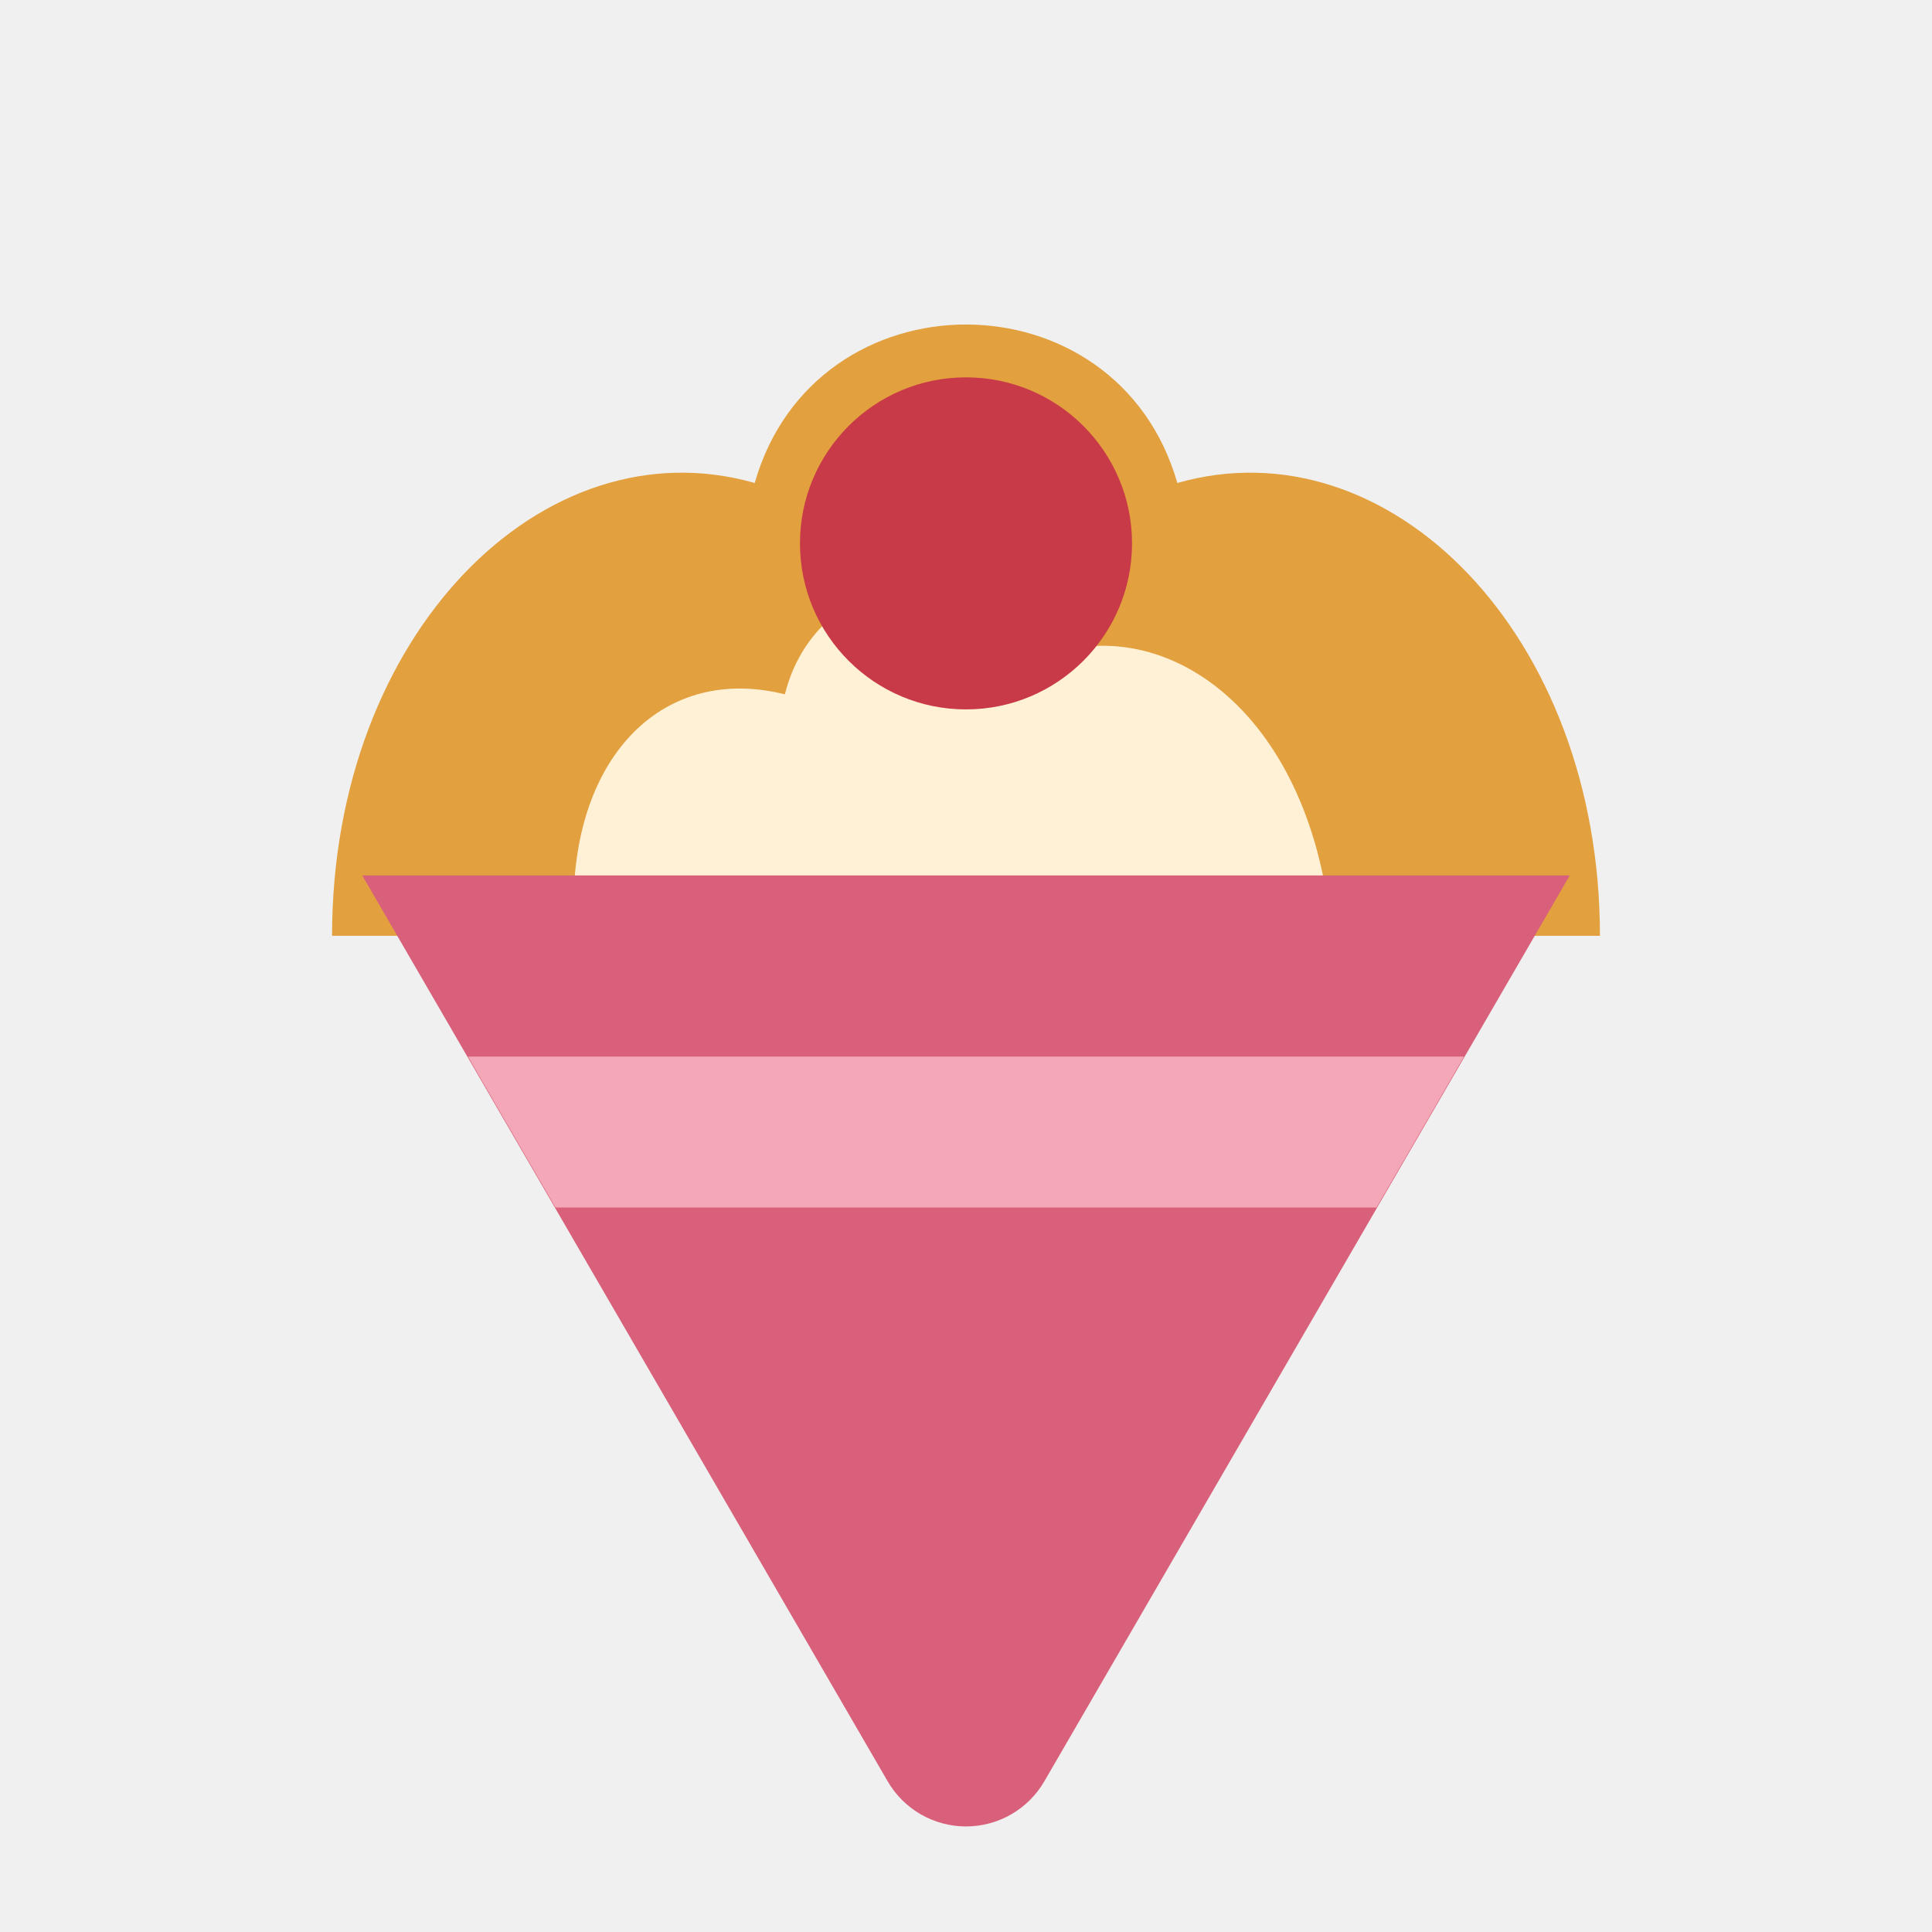
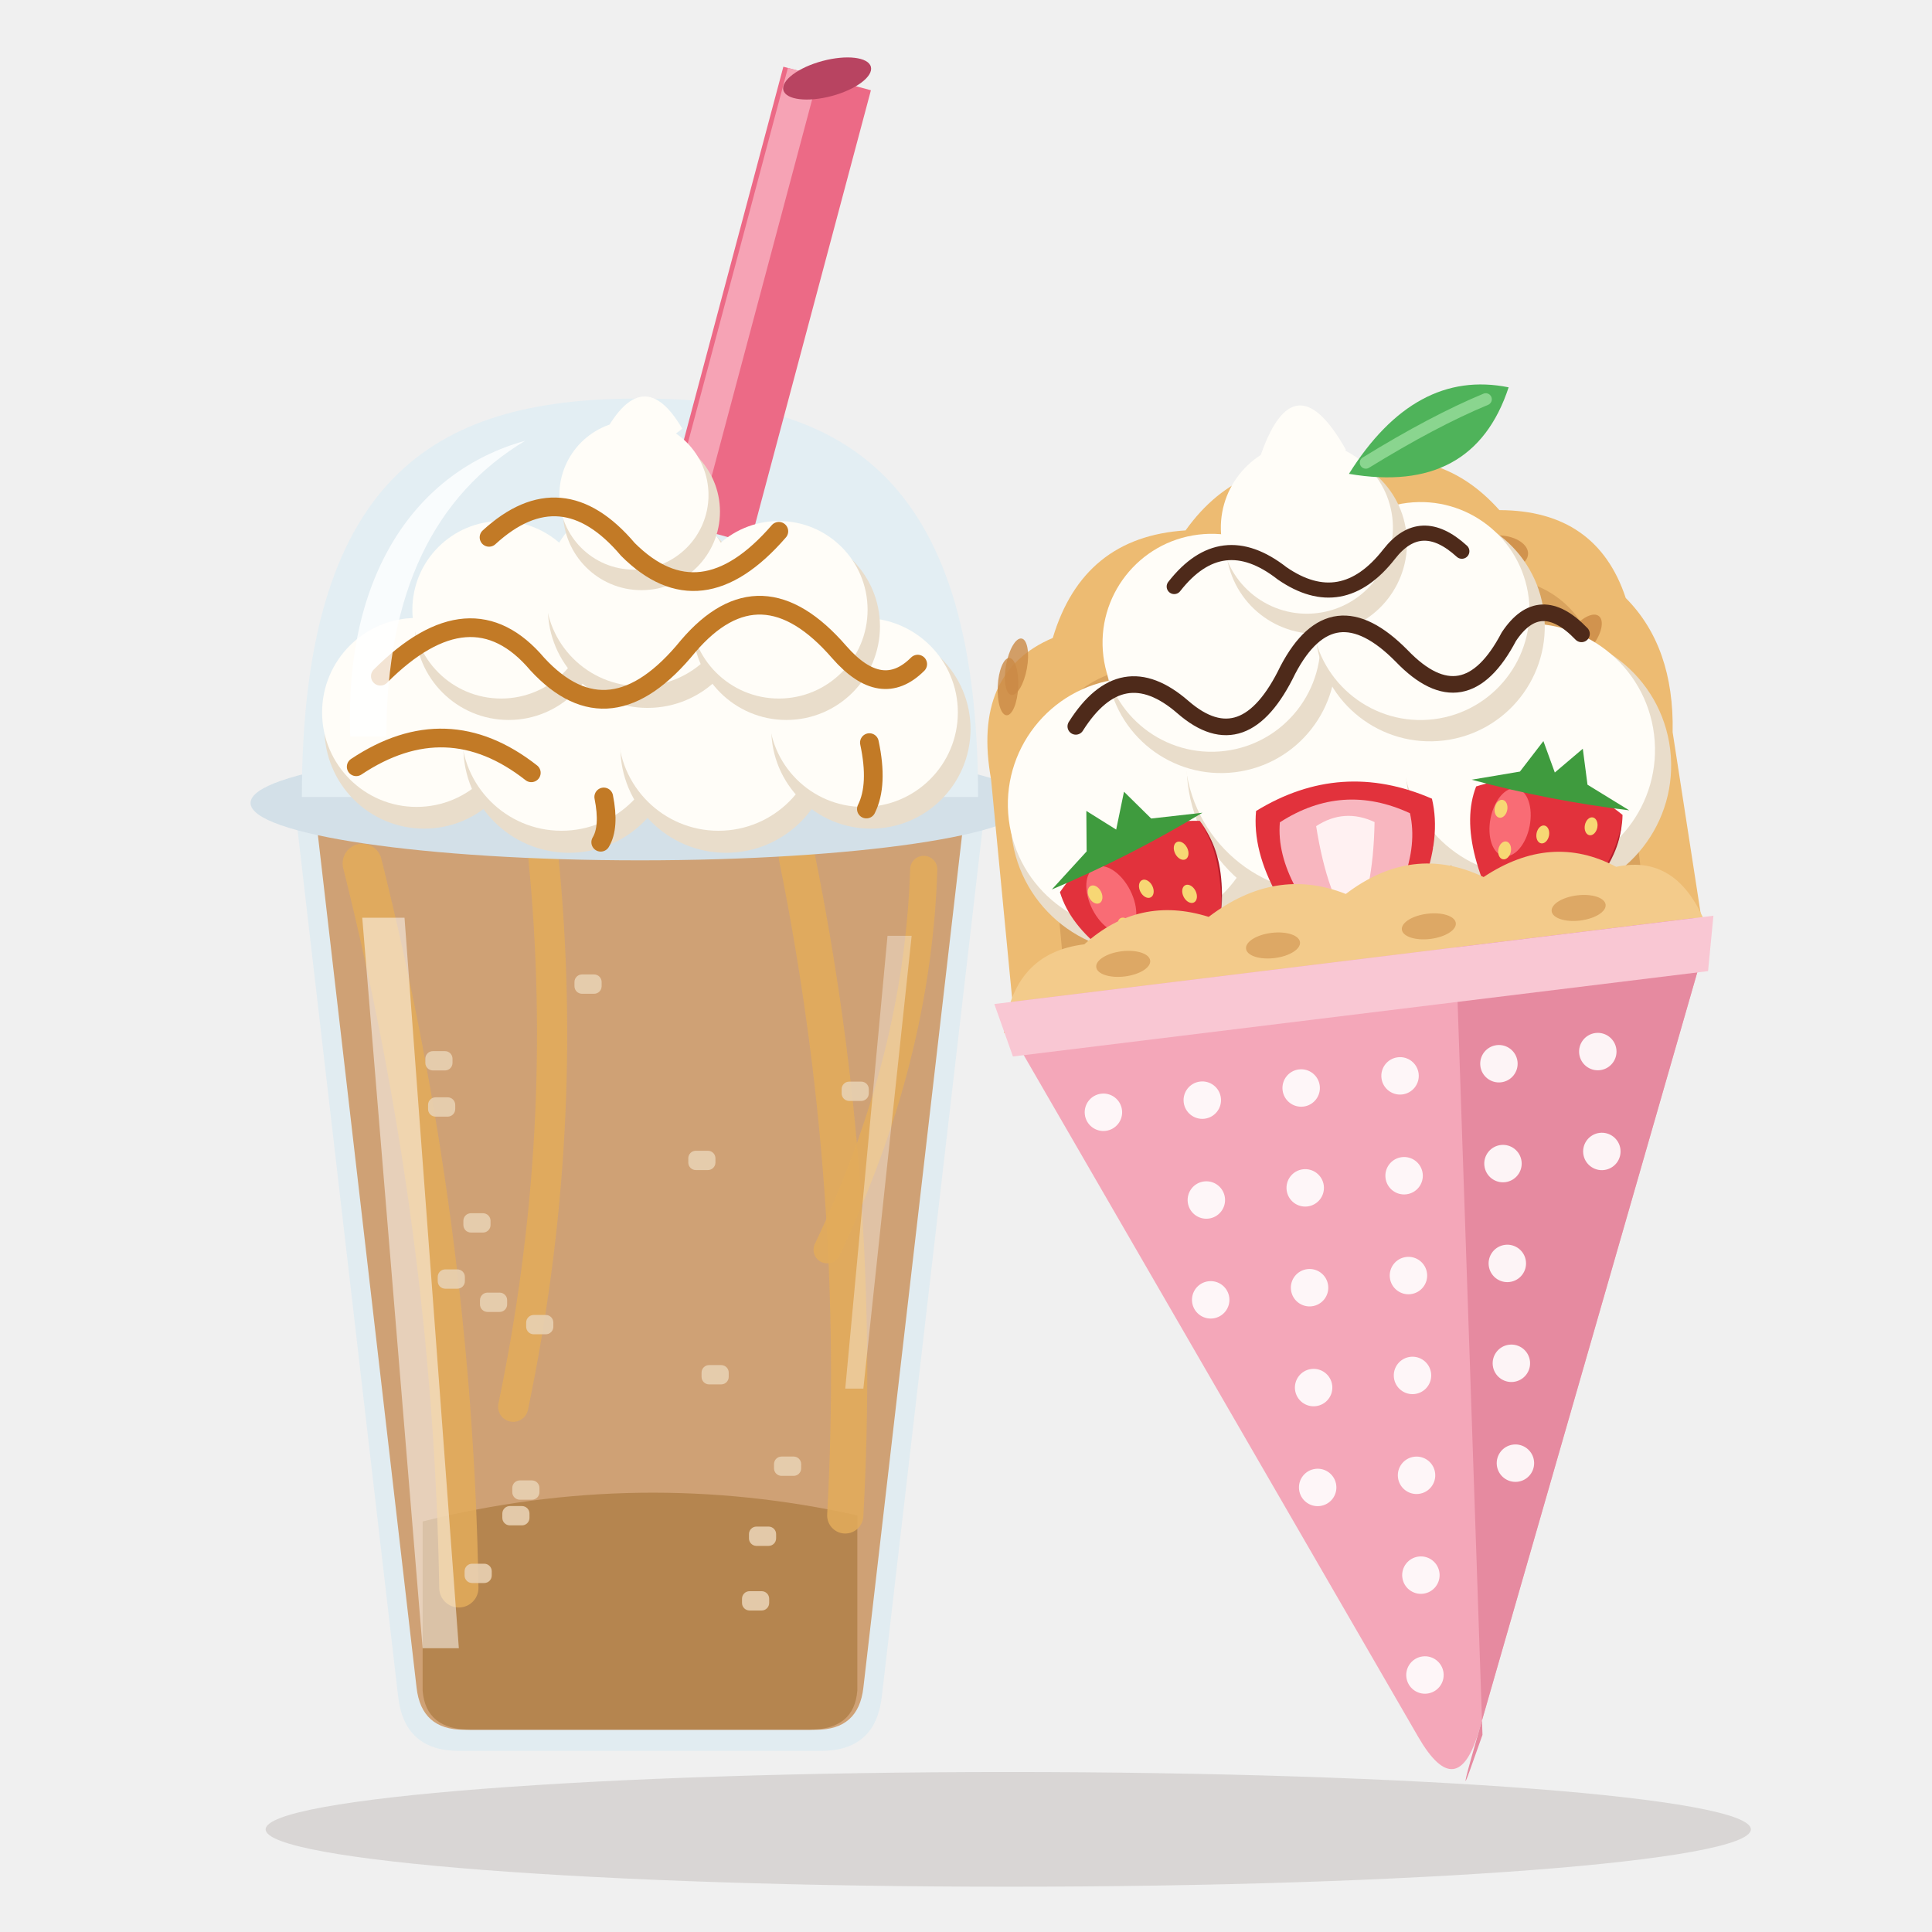
<svg xmlns="http://www.w3.org/2000/svg" viewBox="0 0 64 64">
-   <path fill="#e2a03f" d="M11 31c0-10 7-17 14-15 2-7 12-7 14 0 7-2 14 5 14 15Z" />
-   <path fill="#fff1d6" d="M19 30c0-5 3-8 7-7 1-4 6-5 8-1 4-2 9 1 10 8Z" />
-   <circle cx="32" cy="18" r="5.5" fill="#c93a48" />
-   <path fill="#d9607a" d="M12 29h40L34.6 59a3 3 0 0 1-5.2 0Z" />
-   <path fill="#f3a7b7" d="M15.5 35h33l-2.9 5H18.4Z" />
+   <ellipse cx="33.4" cy="60.6" rx="24.6" ry="1.9" fill="#3A2A20" opacity=".13" />
+   <path fill="#E1ECF1" d="M9.8 27L32.6 27Q32.6 27 32.6 27L29.21 56.21Q29 58 27.2 58L15.2 58Q13.4 58 13.19 56.21L9.8 27Q9.8 27 9.8 27Z" />
+   <path fill="#CFA175" d="M10.5 27.4L31.9 27.4Q31.9 27.4 31.9 27.4L28.6 55.91Q28.44 57.3 27.04 57.3L15.36 57.3Q13.96 57.3 13.8 55.91L10.5 27.4Q10.5 27.4 10.5 27.4Z" />
+   <path fill="#B5854F" d="M14 50.4Q21.2 48.6 28.4 50.2L28.4 56Q28.3 57.3 26.8 57.3H15.6Q14.1 57.3 14 56Z" />
+   <path fill="none" stroke="#E3AC5A" stroke-width="1.3" stroke-linecap="round" stroke-linejoin="round" d="M12 28.6Q15 40.6 15.2 52.6" opacity=".85" />
+   <path fill="none" stroke="#E3AC5A" stroke-width="1" stroke-linecap="round" stroke-linejoin="round" d="M18 28.4Q18.9 37.5 17 46.6" opacity=".85" />
+   <path fill="none" stroke="#E3AC5A" stroke-width="1.2" stroke-linecap="round" stroke-linejoin="round" d="M26.4 28.4Q28.6 39.3 28 50.2" opacity=".85" />
+   <path fill="none" stroke="#E3AC5A" stroke-width=".9" stroke-linecap="round" stroke-linejoin="round" d="M30.6 28.8Q30.4 35.1 27.4 41.4" opacity=".85" />
+   <rect x="14.18" y="36.35" width=".9" height=".64" rx=".25" fill="#E8D0B2" opacity=".9" />
+   <rect x="15.35" y="40.19" width=".9" height=".64" rx=".25" fill="#E8D0B2" opacity=".9" />
+   <rect x="19.03" y="32.28" width=".9" height=".64" rx=".25" fill="#E8D0B2" opacity=".9" />
+   <rect x="24.58" y="52.71" width=".9" height=".64" rx=".25" fill="#E8D0B2" opacity=".9" />
+   <rect x="16.97" y="49.04" width=".9" height=".64" rx=".25" fill="#E8D0B2" opacity=".9" />
+   <rect x="17.43" y="43.56" width=".9" height=".64" rx=".25" fill="#E8D0B2" opacity=".9" />
+   <rect x="14.09" y="34.82" width=".9" height=".64" rx=".25" fill="#E8D0B2" opacity=".9" />
+   <rect x="27.88" y="35.83" width=".9" height=".64" rx=".25" fill="#E8D0B2" opacity=".9" />
+   <rect x="24.81" y="50.57" width=".9" height=".64" rx=".25" fill="#E8D0B2" opacity=".9" />
+   <rect x="16.64" y="49.89" width=".9" height=".64" rx=".25" fill="#E8D0B2" opacity=".9" />
+   <rect x="22.8" y="38.12" width=".9" height=".64" rx=".25" fill="#E8D0B2" opacity=".9" />
+   <rect x="25.64" y="48.25" width=".9" height=".64" rx=".25" fill="#E8D0B2" opacity=".9" />
+   <rect x="15.39" y="51.8" width=".9" height=".64" rx=".25" fill="#E8D0B2" opacity=".9" />
+   <rect x="23.24" y="45.22" width=".9" height=".64" rx=".25" fill="#E8D0B2" opacity=".9" />
+   <rect x="15.9" y="42.82" width=".9" height=".64" rx=".25" fill="#E8D0B2" opacity=".9" />
+   <rect x="14.5" y="42.05" width=".9" height=".64" rx=".25" fill="#E8D0B2" opacity=".9" />
+   <path fill="#FFFFFF" d="M12 30.4L13.4 30.4L15.2 54.6L14 54.6Z" opacity=".5" />
+   <path fill="#FFFFFF" d="M29.4 31L30.2 31L28.6 46L28 46Z" opacity=".35" />
+   <ellipse cx="21.2" cy="26.6" rx="12.9" ry="1.9" fill="#D3E0E8" />
+   <path fill="#E3EEF3" d="M10 26.4C10 15.4 14.8 13.2 21.2 13.2S32.4 15.4 32.4 26.4Z" />
+   <path fill="#EC6A86" d="M24.85 17.99L28.85 2.99L25.95 2.21L21.95 17.21Z" />
+   <path fill="#F6A3B5" d="M22.1 17.25L26.1 2.25L27.11 2.52L23.11 17.52Z" />
+   <ellipse cx="27.4" cy="2.6" rx="1.5" ry=".6" fill="#B84461" transform="rotate(-15 27.4 2.6)" />
+   <circle cx="14.05" cy="24.15" r="3.3" fill="#E9DDCB" />
+   <circle cx="13.8" cy="23.6" r="3.13" fill="#FFFDF8" />
+   <circle cx="18.85" cy="24.75" r="3.5" fill="#E9DDCB" />
+   <circle cx="18.6" cy="24.2" r="3.32" fill="#FFFDF8" />
+   <circle cx="24.05" cy="24.75" r="3.5" fill="#E9DDCB" />
+   <circle cx="23.8" cy="24.2" r="3.32" fill="#FFFDF8" />
+   <circle cx="28.85" cy="24.15" r="3.3" fill="#E9DDCB" />
+   <circle cx="28.6" cy="23.6" r="3.13" fill="#FFFDF8" />
+   <circle cx="16.85" cy="20.75" r="3.1" fill="#E9DDCB" />
+   <circle cx="16.6" cy="20.2" r="2.94" fill="#FFFDF8" />
+   <circle cx="21.45" cy="20.15" r="3.3" fill="#E9DDCB" />
+   <circle cx="21.2" cy="19.6" r="3.13" fill="#FFFDF8" />
+   <circle cx="26.05" cy="20.75" r="3.1" fill="#E9DDCB" />
+   <circle cx="25.8" cy="20.2" r="2.94" fill="#FFFDF8" />
+   <circle cx="21.25" cy="16.95" r="2.6" fill="#E9DDCB" />
+   <circle cx="21" cy="16.4" r="2.47" fill="#FFFDF8" />
+   <path fill="#FFFDF8" d="M19.8 14.8Q21.2 11.8 22.6 14.2Q21.4 15.2 19.8 14.8Z" />
+   <path fill="none" stroke="#C27A26" stroke-width=".62" stroke-linecap="round" stroke-linejoin="round" d="M12.6 22.4Q15.6 19.4 17.8 22Q20.2 24.6 22.8 21.4Q25.2 18.6 27.8 21.6Q29.2 23.2 30.4 22" />
+   <path fill="none" stroke="#C27A26" stroke-width=".62" stroke-linecap="round" stroke-linejoin="round" d="M16.2 17.8Q18.6 15.6 20.8 18.2Q23.2 20.6 25.8 17.6" />
+   <path fill="none" stroke="#C27A26" stroke-width=".62" stroke-linecap="round" stroke-linejoin="round" d="M11.8 25.4Q14.8 23.4 17.6 25.6" />
+   <path fill="none" stroke="#C27A26" stroke-width=".62" stroke-linecap="round" stroke-linejoin="round" d="M28.8 24.6q.3 1.4-.1 2.2" />
+   <path fill="none" stroke="#C27A26" stroke-width=".62" stroke-linecap="round" stroke-linejoin="round" d="M20 26.4q.2 1-.1 1.5" />
+   <path fill="#FFFFFF" d="M11.6 24.4C11.4 19 13.8 15.6 17.4 14.6C14.4 16.4 12.8 19.6 12.8 24.4Z" opacity=".8" />
+   <g transform="translate(44.8 31.4) rotate(-7)">
+     <path fill="#EDBB72" d="M-11.4 .6L-11.2-7Q-11.4-10.6-8.6-11.4Q-7.2-14.6-3.8-14.4Q-1.6-16.8 1.6-15.8Q4.8-16.4 6.6-13.8Q9.8-13.4 10.4-10.4Q11.8-8.6 11.4-5.8L11.6 .6Z" />
+     <path fill="#D9A35E" d="M-9.6.4L-9.4-6.4Q-9.4-9.4-6.8-10Q-5.2-12.6-2.6-12.4Q-.4-14.2 2.4-13.4Q5.2-13.6 6.4-11.6Q8.8-11 9.2-8.6Q10-7 9.8-4.8L9.8.4Z" />
+     <ellipse cx="-10.27" cy="-9.98" rx=".95" ry=".34" fill="#CB8A45" transform="rotate(99.77 -10.27 -9.98)" opacity=".8" />
+     <ellipse cx="2.43" cy="-13.67" rx=".69" ry=".52" fill="#CB8A45" transform="rotate(81.36 2.43 -13.67)" opacity=".8" />
+     <ellipse cx="4.68" cy="-12.74" rx=".62" ry=".35" fill="#CB8A45" transform="rotate(91.13 4.68 -12.74)" opacity=".8" />
+     <ellipse cx="8.82" cy="-9.28" rx=".89" ry=".43" fill="#CB8A45" transform="rotate(134.3 8.82 -9.28)" opacity=".8" />
+     <ellipse cx="-1.63" cy="-13.3" rx=".63" ry=".38" fill="#CB8A45" transform="rotate(50.61 -1.63 -13.3)" opacity=".8" />
+     <ellipse cx="6.44" cy="-12.4" rx=".94" ry=".57" fill="#CB8A45" transform="rotate(9.86 6.44 -12.4)" opacity=".8" />
+     <ellipse cx="-9.91" cy="-10.6" rx=".95" ry=".35" fill="#CB8A45" transform="rotate(107.43 -9.91 -10.6)" opacity=".8" />
+     <circle cx="-6.35" cy="-5.05" r="4.4" fill="#E9DDCB" />
+     <circle cx="-6.6" cy="-5.6" r="4.18" fill="#FFFDF8" />
+     <circle cx=".25" cy="-6.05" r="5" fill="#E9DDCB" />
+     <circle cx="0" cy="-6.6" r="4.75" fill="#FFFDF8" />
+     <circle cx="6.85" cy="-5.25" r="4.4" fill="#E9DDCB" />
+     <circle cx="6.6" cy="-5.8" r="4.18" fill="#FFFDF8" />
+     <circle cx="-3.15" cy="-10.05" r="3.8" fill="#E9DDCB" />
+     <circle cx="-3.4" cy="-10.6" r="3.61" fill="#FFFDF8" />
+     <circle cx="3.85" cy="-10.25" r="3.8" fill="#E9DDCB" />
+     <circle cx="3.6" cy="-10.8" r="3.61" fill="#FFFDF8" />
+     <circle cx=".45" cy="-13.45" r="3" fill="#E9DDCB" />
+     <circle cx=".2" cy="-14" r="2.85" fill="#FFFDF8" />
+     <path fill="#FFFDF8" d="M-1.2-16.2Q.4-19.8 1.8-16.4Q.4-15.4-1.2-16.2Z" />
+     <path fill="none" stroke="#4E2A1A" stroke-width=".55" stroke-linecap="round" stroke-linejoin="round" d="M-8.2-8.4Q-6.4-10.6-4.6-8.6Q-2.8-6.6-1-9.4Q.8-12 2.8-9.4Q4.6-7 6.4-9.6Q7.6-11 8.8-9.4" />
+     <path fill="none" stroke="#4E2A1A" stroke-width=".5" stroke-linecap="round" stroke-linejoin="round" d="M-4.4-12.6Q-2.6-14.4-.8-12.6Q1-11 2.8-12.8Q4-14 5.2-12.6" />
+     <path fill="#4FB35A" d="M1.8-15.6Q4.4-18.8 7.4-17.8Q5.8-14.4 1.8-15.6Z" />
+     <path fill="none" stroke="#8AD58F" stroke-width=".4" stroke-linecap="round" stroke-linejoin="round" d="M2.4-15.9Q4.8-17 6.6-17.5" />
+     <path fill="#E2323C" d="M-9 -4Q-6.4 -5.4 -3.8 -4Q-3.4 -1.8 -6.4 1.4Q-9.4 -1.8 -9 -4Z" transform="rotate(-20 -6.4 -2.4)" />
+     <path fill="#B51F2C" d="M-5.8 1Q-3.6 -2 -3.8 -3.8Q-3.4 -1.8 -6.4 1.4Z" transform="rotate(-20 -6.4 -2.4)" />
+     <ellipse cx="-7.6" cy="-3" rx=".7" ry="1.2" fill="#FF7B83" opacity=".8" transform="rotate(-20 -6.4 -2.4)" />
+     <ellipse cx="-7.6" cy="-2" rx=".22" ry=".32" fill="#F7D774" transform="rotate(-20 -6.4 -2.4)" />
+     <ellipse cx="-6.4" cy="-2.8" rx=".22" ry=".32" fill="#F7D774" transform="rotate(-20 -6.4 -2.4)" />
+     <ellipse cx="-5.2" cy="-2" rx=".22" ry=".32" fill="#F7D774" transform="rotate(-20 -6.4 -2.4)" />
+     <ellipse cx="-7" cy="-.8" rx=".22" ry=".32" fill="#F7D774" transform="rotate(-20 -6.4 -2.4)" />
+     <ellipse cx="-5.8" cy="-.8" rx=".22" ry=".32" fill="#F7D774" transform="rotate(-20 -6.4 -2.4)" />
+     <ellipse cx="-6.4" cy=".2" rx=".22" ry=".32" fill="#F7D774" transform="rotate(-20 -6.4 -2.4)" />
+     <ellipse cx="-8" cy="-3.4" rx=".22" ry=".32" fill="#F7D774" transform="rotate(-20 -6.4 -2.4)" />
+     <ellipse cx="-4.8" cy="-3.4" rx=".22" ry=".32" fill="#F7D774" transform="rotate(-20 -6.4 -2.4)" />
+     <path fill="#3F9B3E" d="M-9.2 -4.2L-7.6 -4.8L-7 -6L-6.4 -5L-5.6 -6L-5.2 -4.8L-3.6 -4.2Q-6.4 -4 -9.2 -4.2Z" transform="rotate(-20 -6.4 -2.4)" />
+     <path fill="#E2323C" d="M-2.72 -4.74Q.2 -6.26 3.12 -4.74Q3.55 -2.15 .2 1.52Q-3.15 -2.15 -2.72 -4.74Z" transform="rotate(3 .2 -2.8)" />
+     <path fill="#F8B6BF" d="M-1.96 -4.31Q.2 -5.5 2.36 -4.31Q2.68 -2.26 .2 .44Q-2.28 -2.26 -1.96 -4.31Z" transform="rotate(3 .2 -2.8)" />
+     <path fill="#FFF1F2" d="M-.77 -4.1Q.2 -4.64 1.17 -4.1Q.96 -1.72 .2 -.64Q-.56 -1.72 -.77 -4.1Z" transform="rotate(3 .2 -2.8)" />
+     <path fill="#E2323C" d="M4.13 -4.12Q6.6 -5.45 9.07 -4.12Q9.45 -2.03 6.6 1.01Q3.75 -2.03 4.13 -4.12Z" transform="rotate(18 6.6 -2.6)" />
+     <path fill="#B51F2C" d="M7.17 .63Q9.26 -2.22 9.07 -3.93Q9.45 -2.03 6.6 1.01Z" transform="rotate(18 6.6 -2.6)" />
+     <ellipse cx="5.46" cy="-3.17" rx=".66" ry="1.14" fill="#FF7B83" opacity=".8" transform="rotate(18 6.6 -2.6)" />
+     <ellipse cx="5.46" cy="-2.22" rx=".21" ry=".3" fill="#F7D774" transform="rotate(18 6.6 -2.6)" />
+     <ellipse cx="6.6" cy="-2.98" rx=".21" ry=".3" fill="#F7D774" transform="rotate(18 6.6 -2.6)" />
+     <ellipse cx="7.74" cy="-2.22" rx=".21" ry=".3" fill="#F7D774" transform="rotate(18 6.6 -2.6)" />
+     <ellipse cx="6.03" cy="-1.08" rx=".21" ry=".3" fill="#F7D774" transform="rotate(18 6.6 -2.6)" />
+     <ellipse cx="7.17" cy="-1.08" rx=".21" ry=".3" fill="#F7D774" transform="rotate(18 6.6 -2.6)" />
+     <ellipse cx="6.6" cy="-.13" rx=".21" ry=".3" fill="#F7D774" transform="rotate(18 6.6 -2.6)" />
+     <ellipse cx="5.08" cy="-3.55" rx=".21" ry=".3" fill="#F7D774" transform="rotate(18 6.6 -2.6)" />
+     <ellipse cx="8.12" cy="-3.55" rx=".21" ry=".3" fill="#F7D774" transform="rotate(18 6.6 -2.6)" />
+     <path fill="#3F9B3E" d="M3.94 -4.31L5.46 -4.88L6.03 -6.02L6.6 -5.07L7.36 -6.02L7.74 -4.88L9.26 -4.31Q6.6 -4.12 3.94 -4.31Z" transform="rotate(18 6.6 -2.6)" />
+     <path fill="#F3CB8B" d="M-11.8 1.4Q-11.2-1.2-8.8-1.2Q-6.8-2.6-4.6-1.6Q-2.2-3-0-1.8Q2.4-3.2 4.6-1.8Q7-3 9-1.6Q11.2-1.8 11.8 1Z" />
+     <ellipse cx="-7.6" cy="-.4" rx=".9" ry=".42" fill="#CB8A45" opacity=".55" />
+     <ellipse cx="-2.6" cy="-.4" rx=".9" ry=".42" fill="#CB8A45" opacity=".55" />
+     <ellipse cx="2.6" cy="-.4" rx=".9" ry=".42" fill="#CB8A45" opacity=".55" />
+     <ellipse cx="7.6" cy="-.4" rx=".9" ry=".42" fill="#CB8A45" opacity=".55" />
+     <path fill="#F4A7B9" d="M-11.2 .4L11.2 .4Q12 .4 11.69 1.14L1.02 26.21Q0 28.6 -1.02 26.21L-11.69 1.14Q-12 .4 -11.2 .4Z" />
+     <path fill="#E68AA0" d="M3.4 .4L11.2 .4Q12 .4 11.69 1.14L1.02 26.21Q0 28.6 .55 27.5L1.1 26.4Q1.1 26.4 1.1 26.4L3.4 .4Q3.4 .4 3.4 .4Z" />
+     <circle cx="-8.85" cy="4.4" r=".62" fill="#FFFFFF" opacity=".9" />
+     <circle cx="-5.55" cy="4.4" r=".62" fill="#FFFFFF" opacity=".9" />
+     <circle cx="-2.25" cy="4.4" r=".62" fill="#FFFFFF" opacity=".9" />
+     <circle cx="1.05" cy="4.4" r=".62" fill="#FFFFFF" opacity=".9" />
+     <circle cx="4.35" cy="4.4" r=".62" fill="#FFFFFF" opacity=".9" />
+     <circle cx="7.65" cy="4.4" r=".62" fill="#FFFFFF" opacity=".9" />
+     <circle cx="-5.82" cy="7.7" r=".62" fill="#FFFFFF" opacity=".9" />
+     <circle cx="-2.52" cy="7.7" r=".62" fill="#FFFFFF" opacity=".9" />
+     <circle cx=".78" cy="7.7" r=".62" fill="#FFFFFF" opacity=".9" />
+     <circle cx="4.08" cy="7.7" r=".62" fill="#FFFFFF" opacity=".9" />
+     <circle cx="7.38" cy="7.7" r=".62" fill="#FFFFFF" opacity=".9" />
+     <circle cx="-6.08" cy="11" r=".62" fill="#FFFFFF" opacity=".9" />
+     <circle cx="-2.78" cy="11" r=".62" fill="#FFFFFF" opacity=".9" />
+     <circle cx=".52" cy="11" r=".62" fill="#FFFFFF" opacity=".9" />
+     <circle cx="3.82" cy="11" r=".62" fill="#FFFFFF" opacity=".9" />
+     <circle cx="-3.05" cy="14.3" r=".62" fill="#FFFFFF" opacity=".9" />
+     <circle cx=".25" cy="14.3" r=".62" fill="#FFFFFF" opacity=".9" />
+     <circle cx="3.55" cy="14.3" r=".62" fill="#FFFFFF" opacity=".9" />
+     <circle cx="-3.32" cy="17.6" r=".62" fill="#FFFFFF" opacity=".9" />
+     <circle cx="-.02" cy="17.6" r=".62" fill="#FFFFFF" opacity=".9" />
+     <circle cx="3.28" cy="17.6" r=".62" fill="#FFFFFF" opacity=".9" />
+     <circle cx="-.28" cy="20.9" r=".62" fill="#FFFFFF" opacity=".9" />
+     <circle cx="-.55" cy="24.2" r=".62" fill="#FFFFFF" opacity=".9" />
+     <path fill="#F9C7D3" d="M-12 .4H12L11.6 2.2H-11.6Z" />
+   </g>
</svg>
